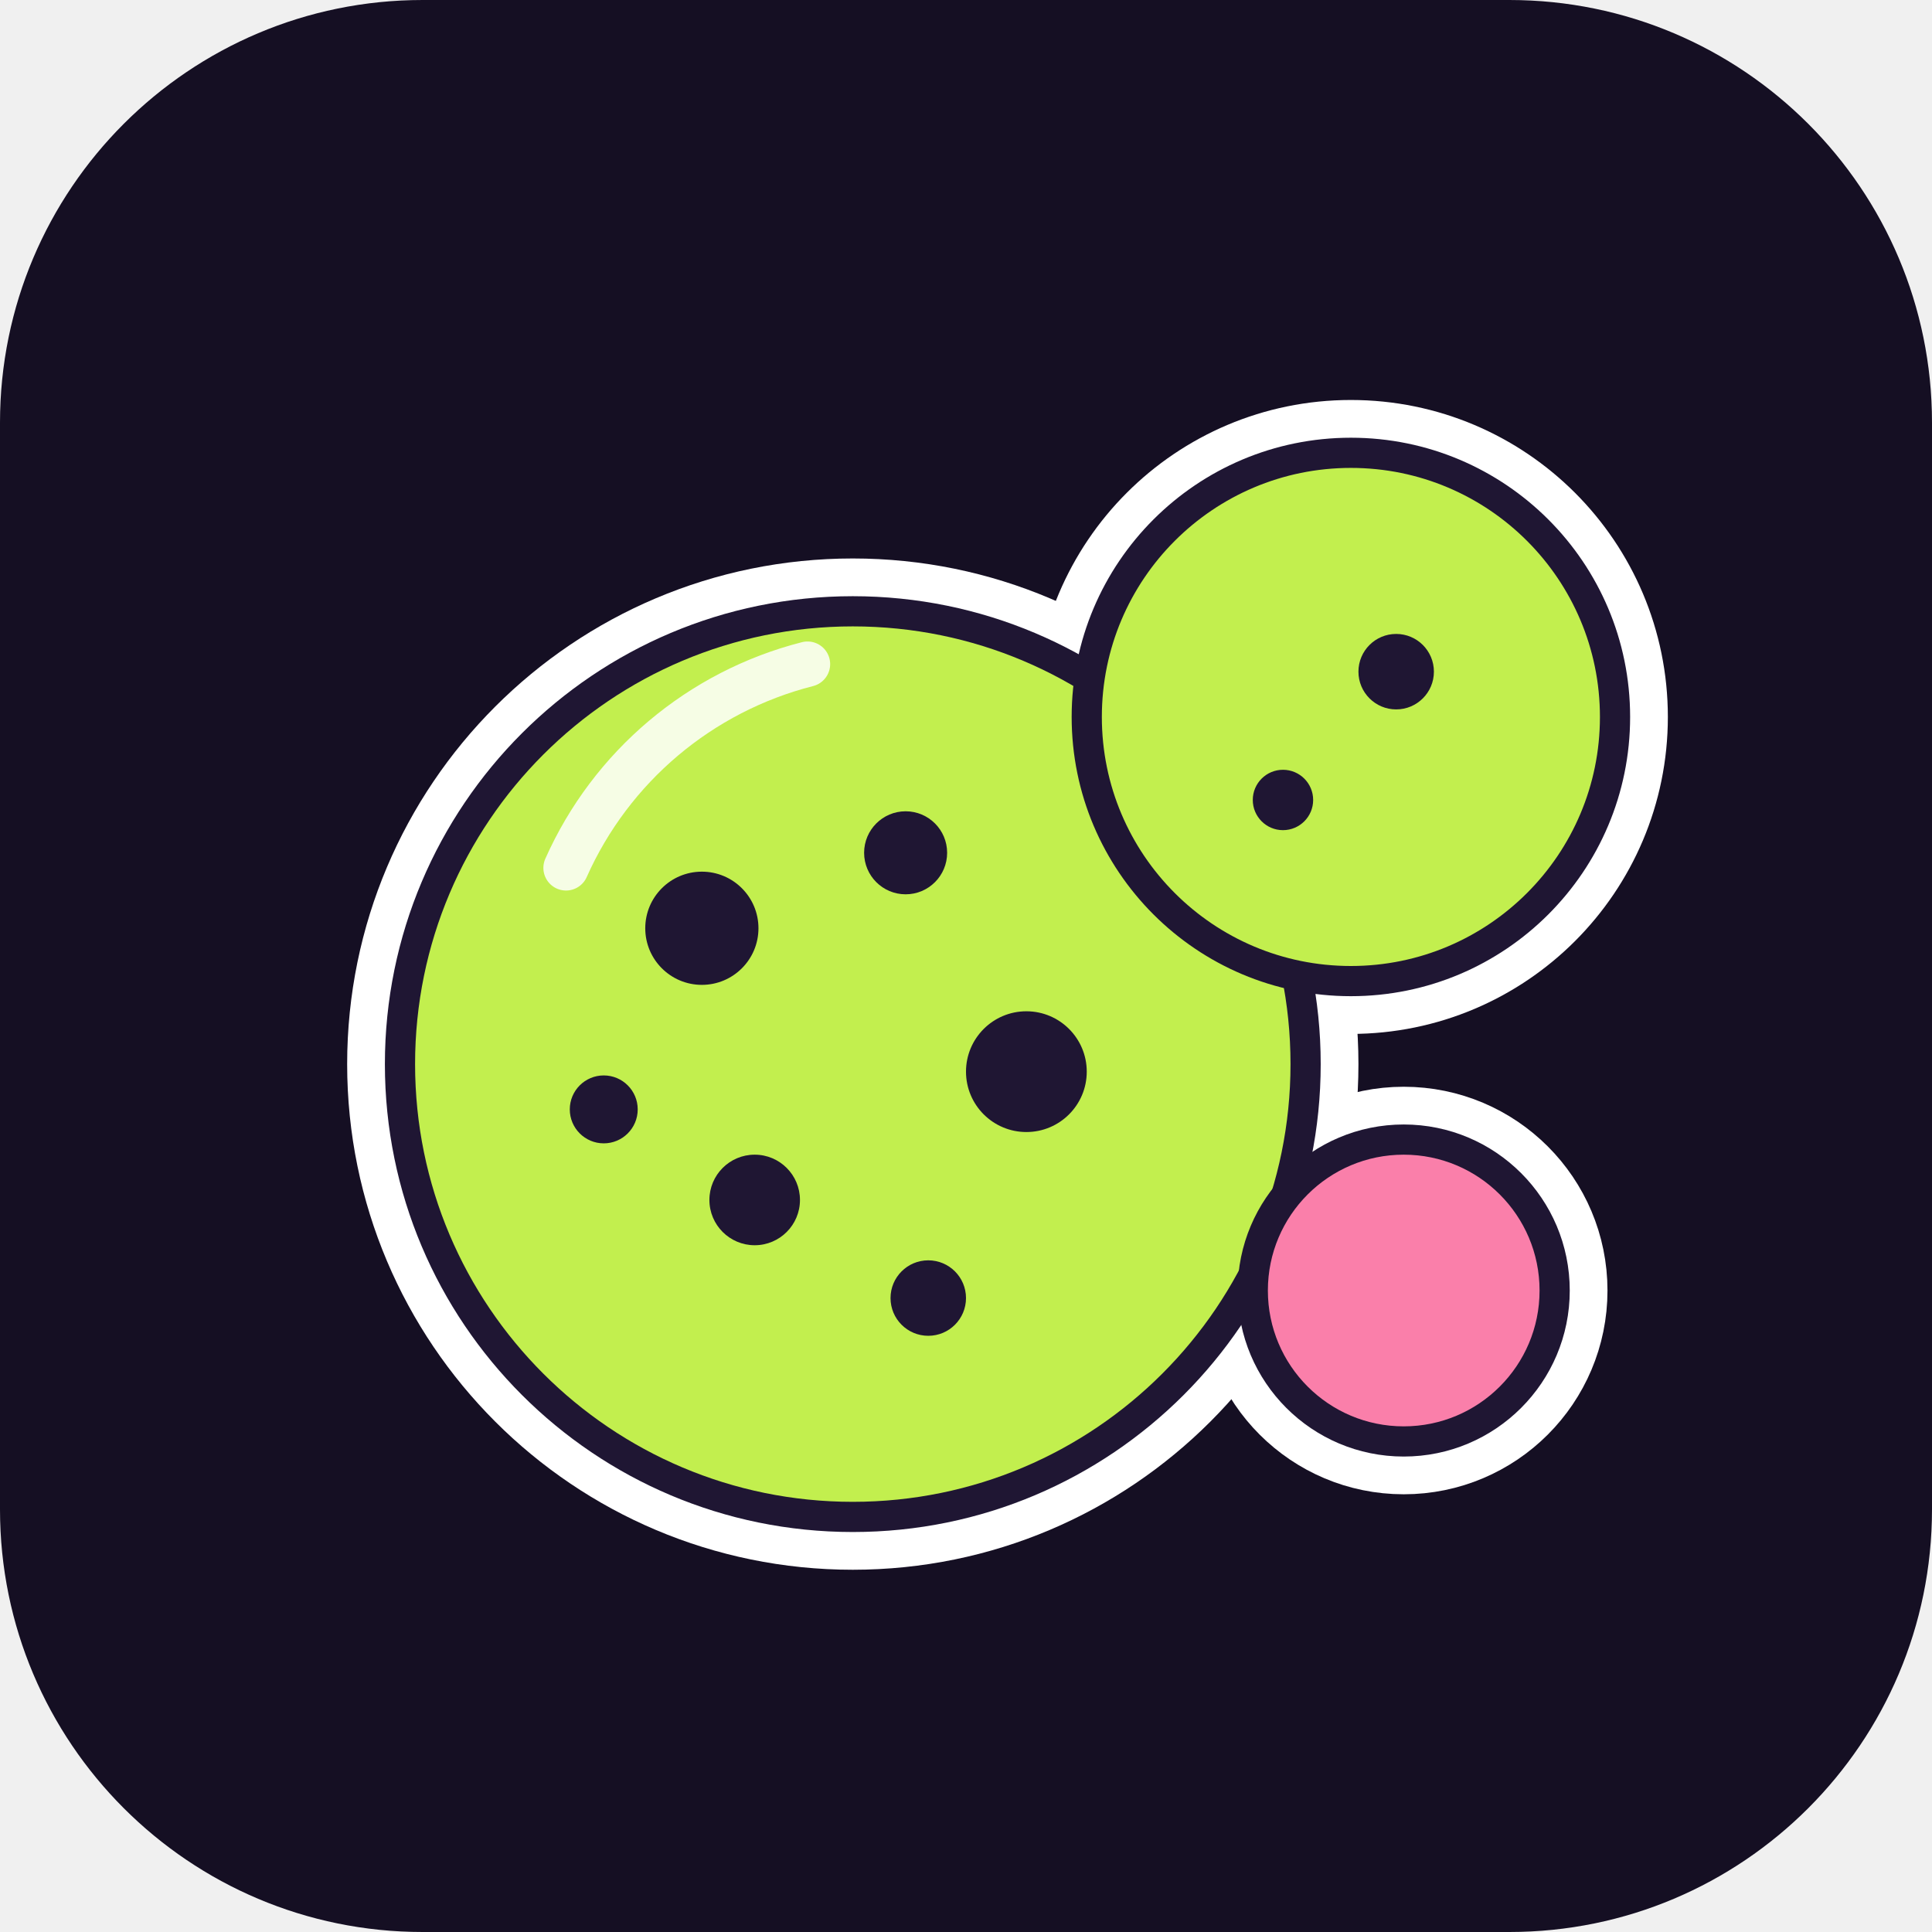
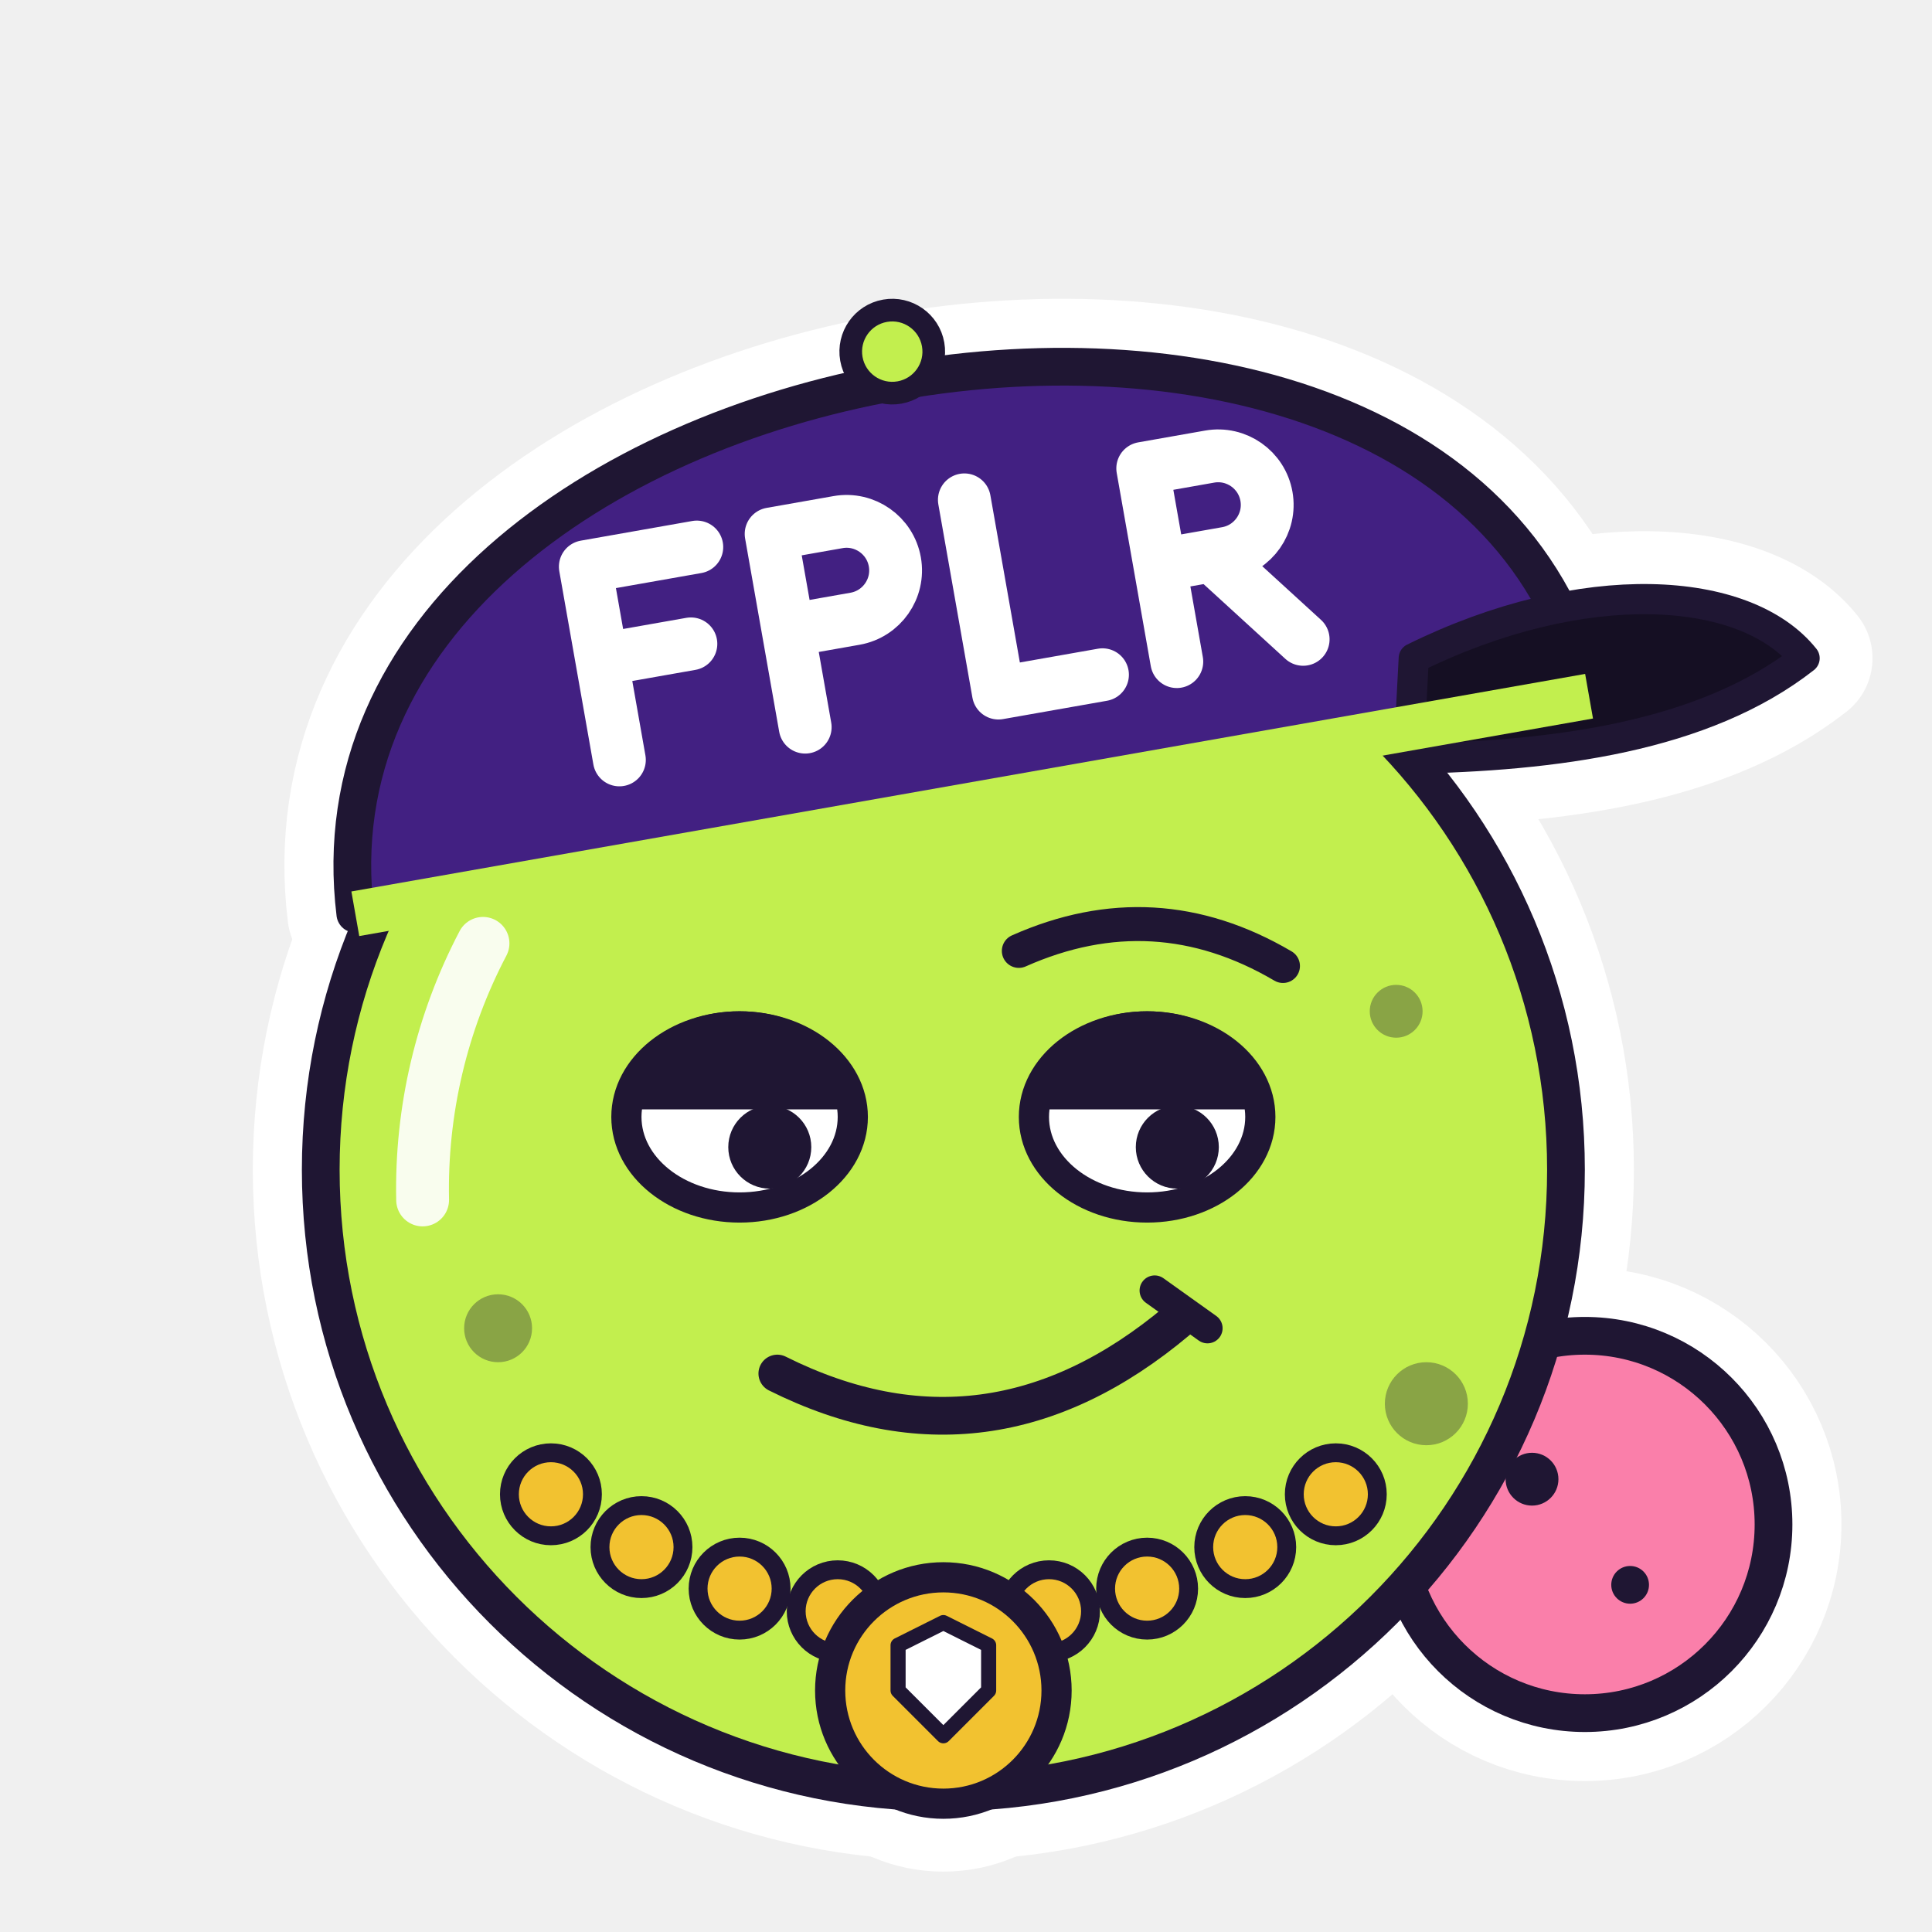
<svg xmlns="http://www.w3.org/2000/svg" viewBox="0 0 512 512" role="img" aria-labelledby="t">
-   <rect width="512" height="512" rx="112" fill="#150f23" />
-   <g fill="none" stroke="#ffffff" stroke-width="28" stroke-linejoin="round">
-     <circle cx="226" cy="282" r="120" />
-     <circle cx="358" cy="190" r="70" />
-     <circle cx="372" cy="342" r="40" />
+   <defs>
+     <g id="silueta">
+       <circle cx="420" cy="404" r="50" />
+       <circle cx="250" cy="310" r="165" />
+       <g transform="rotate(-10 250 170)">
+         <path d="M84 214 C 92 62, 408 62, 416 214 Z" />
+         <path d="M372 196 C 420 182, 462 192, 474 214 C 444 230, 404 228, 366 222 Z" />
+       </g>
+       <circle cx="250" cy="448" r="30" />
+     </g>
+   </defs>
+   <use href="#silueta" fill="#ffffff" stroke="#ffffff" stroke-width="36" stroke-linejoin="round" />
+   <circle cx="420" cy="404" r="50" fill="#fa7faa" stroke="#1f1633" stroke-width="10" />
+   <circle cx="406" cy="392" r="7" fill="#1f1633" />
+   <circle cx="432" cy="420" r="5" fill="#1f1633" />
+   <circle cx="250" cy="310" r="165" fill="#c2ef4e" stroke="#1f1633" stroke-width="10" />
+   <circle cx="132" cy="352" r="9" fill="#1f1633" opacity="0.35" />
+   <circle cx="370" cy="268" r="7" fill="#1f1633" opacity="0.35" />
+   <circle cx="378" cy="372" r="11" fill="#1f1633" opacity="0.35" />
+   <path d="M112 318 A 140 140 0 0 1 128 250" fill="none" stroke="#ffffff" stroke-width="14" stroke-linecap="round" opacity="0.9" />
+   <g stroke="#1f1633" stroke-width="8" stroke-linecap="round">
+     <ellipse cx="196" cy="296" rx="30" ry="24" fill="#ffffff" />
+     <ellipse cx="304" cy="296" rx="30" ry="24" fill="#ffffff" />
  </g>
-   <circle cx="226" cy="282" r="120" fill="#c2ef4e" stroke="#1f1633" stroke-width="8" />
-   <circle cx="358" cy="190" r="70" fill="#c2ef4e" stroke="#1f1633" stroke-width="8" />
-   <circle cx="372" cy="342" r="40" fill="#fa7faa" stroke="#1f1633" stroke-width="8" />
-   <g fill="#1f1633">
-     <circle cx="186" cy="246" r="15" />
-     <circle cx="240" cy="226" r="11" />
-     <circle cx="272" cy="284" r="16" />
-     <circle cx="200" cy="318" r="12" />
-     <circle cx="246" cy="344" r="10" />
-     <circle cx="160" cy="294" r="9" />
-     <circle cx="370" cy="178" r="10" />
-     <circle cx="340" cy="212" r="8" />
+   <circle cx="204" cy="304" r="11" fill="#1f1633" />
+   <circle cx="312" cy="304" r="11" fill="#1f1633" />
+   <path d="M164 294 A 32 26 0 0 1 228 294 Z" fill="#1f1633" />
+   <path d="M272 294 A 32 26 0 0 1 336 294 Z" fill="#1f1633" />
+   <path d="M270 252 Q 306 236 340 256" fill="none" stroke="#1f1633" stroke-width="9" stroke-linecap="round" />
+   <path d="M206 364 Q 262 392 312 350" fill="none" stroke="#1f1633" stroke-width="10" stroke-linecap="round" />
+   <path d="M306 342 l 14 10" fill="none" stroke="#1f1633" stroke-width="8" stroke-linecap="round" />
+   <g fill="#f2c230" stroke="#1f1633" stroke-width="5">
+     <circle cx="146" cy="396" r="11" />
+     <circle cx="170" cy="410" r="11" />
+     <circle cx="196" cy="421" r="11" />
+     <circle cx="222" cy="427" r="11" />
+     <circle cx="278" cy="427" r="11" />
+     <circle cx="304" cy="421" r="11" />
+     <circle cx="330" cy="410" r="11" />
+     <circle cx="354" cy="396" r="11" />
+     <circle cx="250" cy="448" r="30" stroke-width="8" />
  </g>
-   <path d="M150 230 A 96 96 0 0 1 214 176" fill="none" stroke="#ffffff" stroke-width="12" stroke-linecap="round" opacity="0.85" />
+   <path d="M238 436 l 12 -6 l 12 6 v 12 l -12 12 l -12 -12 z" fill="#ffffff" stroke="#1f1633" stroke-width="4" stroke-linejoin="round" />
+   <g transform="rotate(-10 250 170)">
+     <path d="M84 214 C 92 62, 408 62, 416 214 Z" fill="#422082" stroke="#1f1633" stroke-width="10" stroke-linejoin="round" />
+     <path d="M372 196 C 420 182, 462 192, 474 214 C 444 230, 404 228, 366 222 Z" fill="#150f23" stroke="#1f1633" stroke-width="8" stroke-linejoin="round" />
+     <path d="M84 214 H 416" stroke="#c2ef4e" stroke-width="12" />
+     <circle cx="250" cy="92" r="11" fill="#c2ef4e" stroke="#1f1633" stroke-width="6" />
+     <g fill="none" stroke="#ffffff" stroke-width="14" stroke-linecap="round" stroke-linejoin="round" transform="translate(152 128)">
+       <path d="M8 6 V 58 M8 6 H 38 M8 31 H 32" />
+       <path d="M58 58 V 6 H 76 A 13 13 0 0 1 76 32 H 58" />
+       <path d="M110 6 V 58 H 138" />
+       <path d="M158 58 V 6 H 176 A 13 13 0 0 1 176 32 H 158 M172 32 L 192 58" />
+     </g>
+   </g>
</svg>
